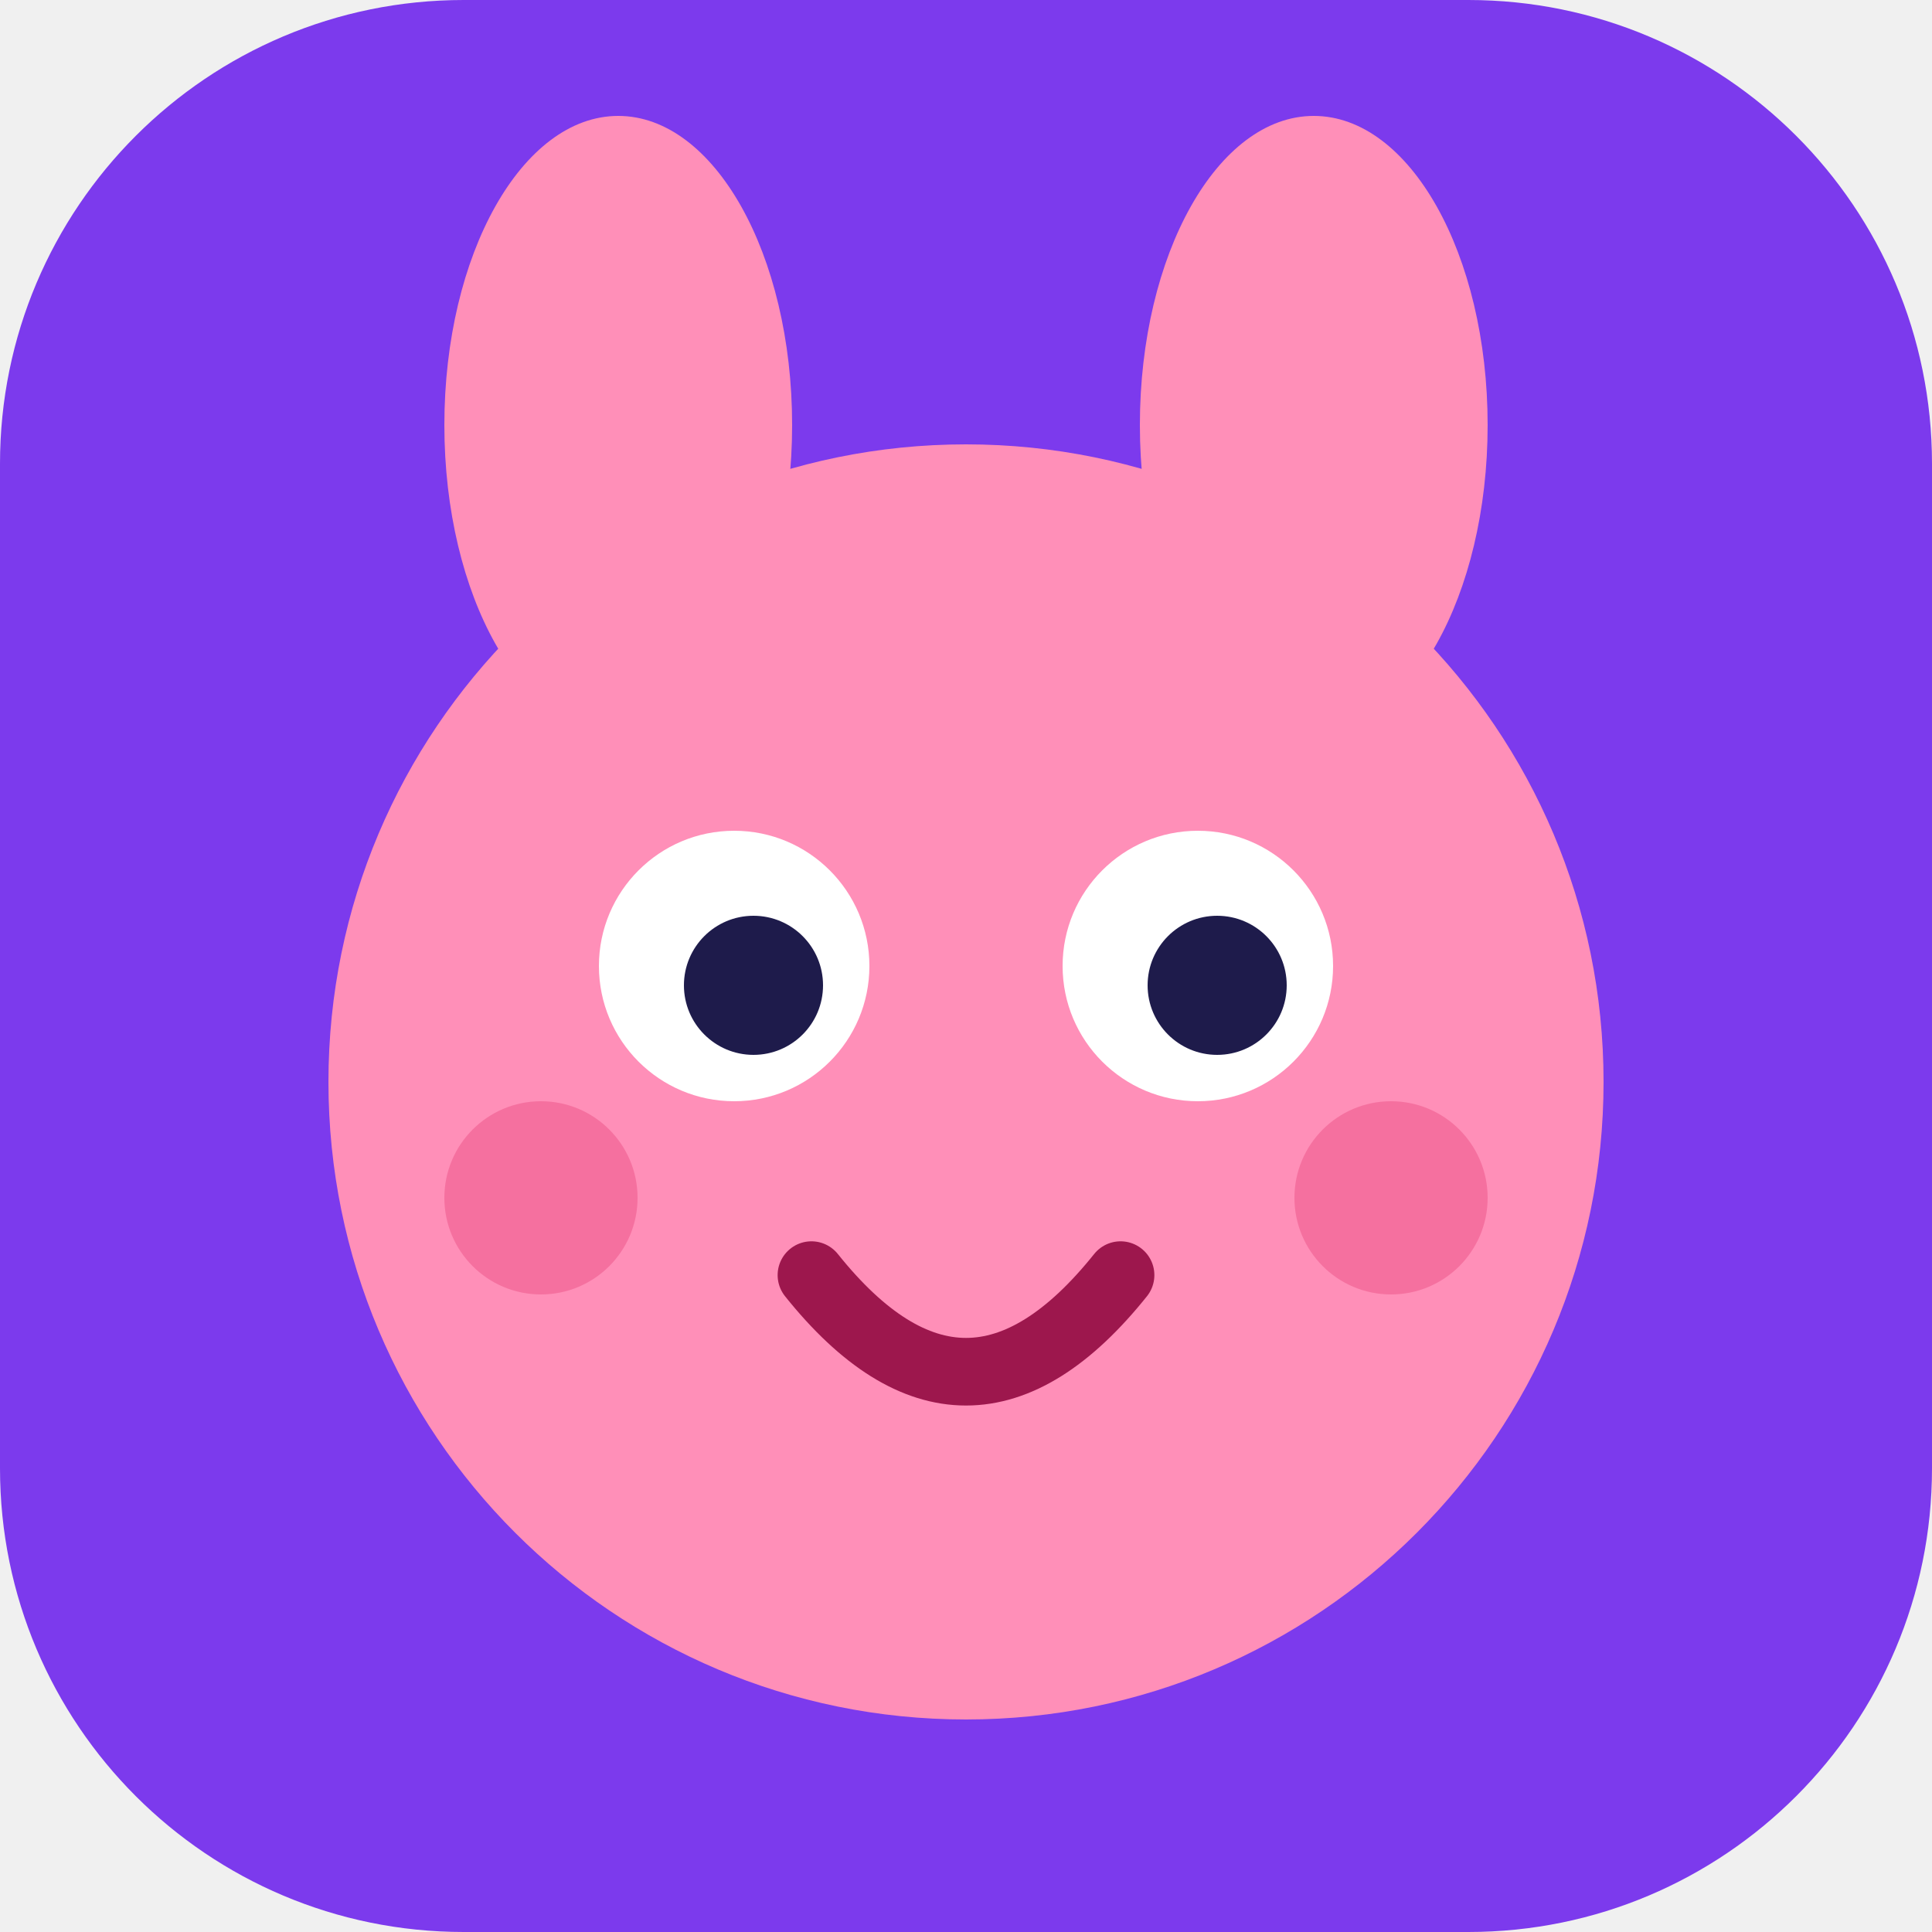
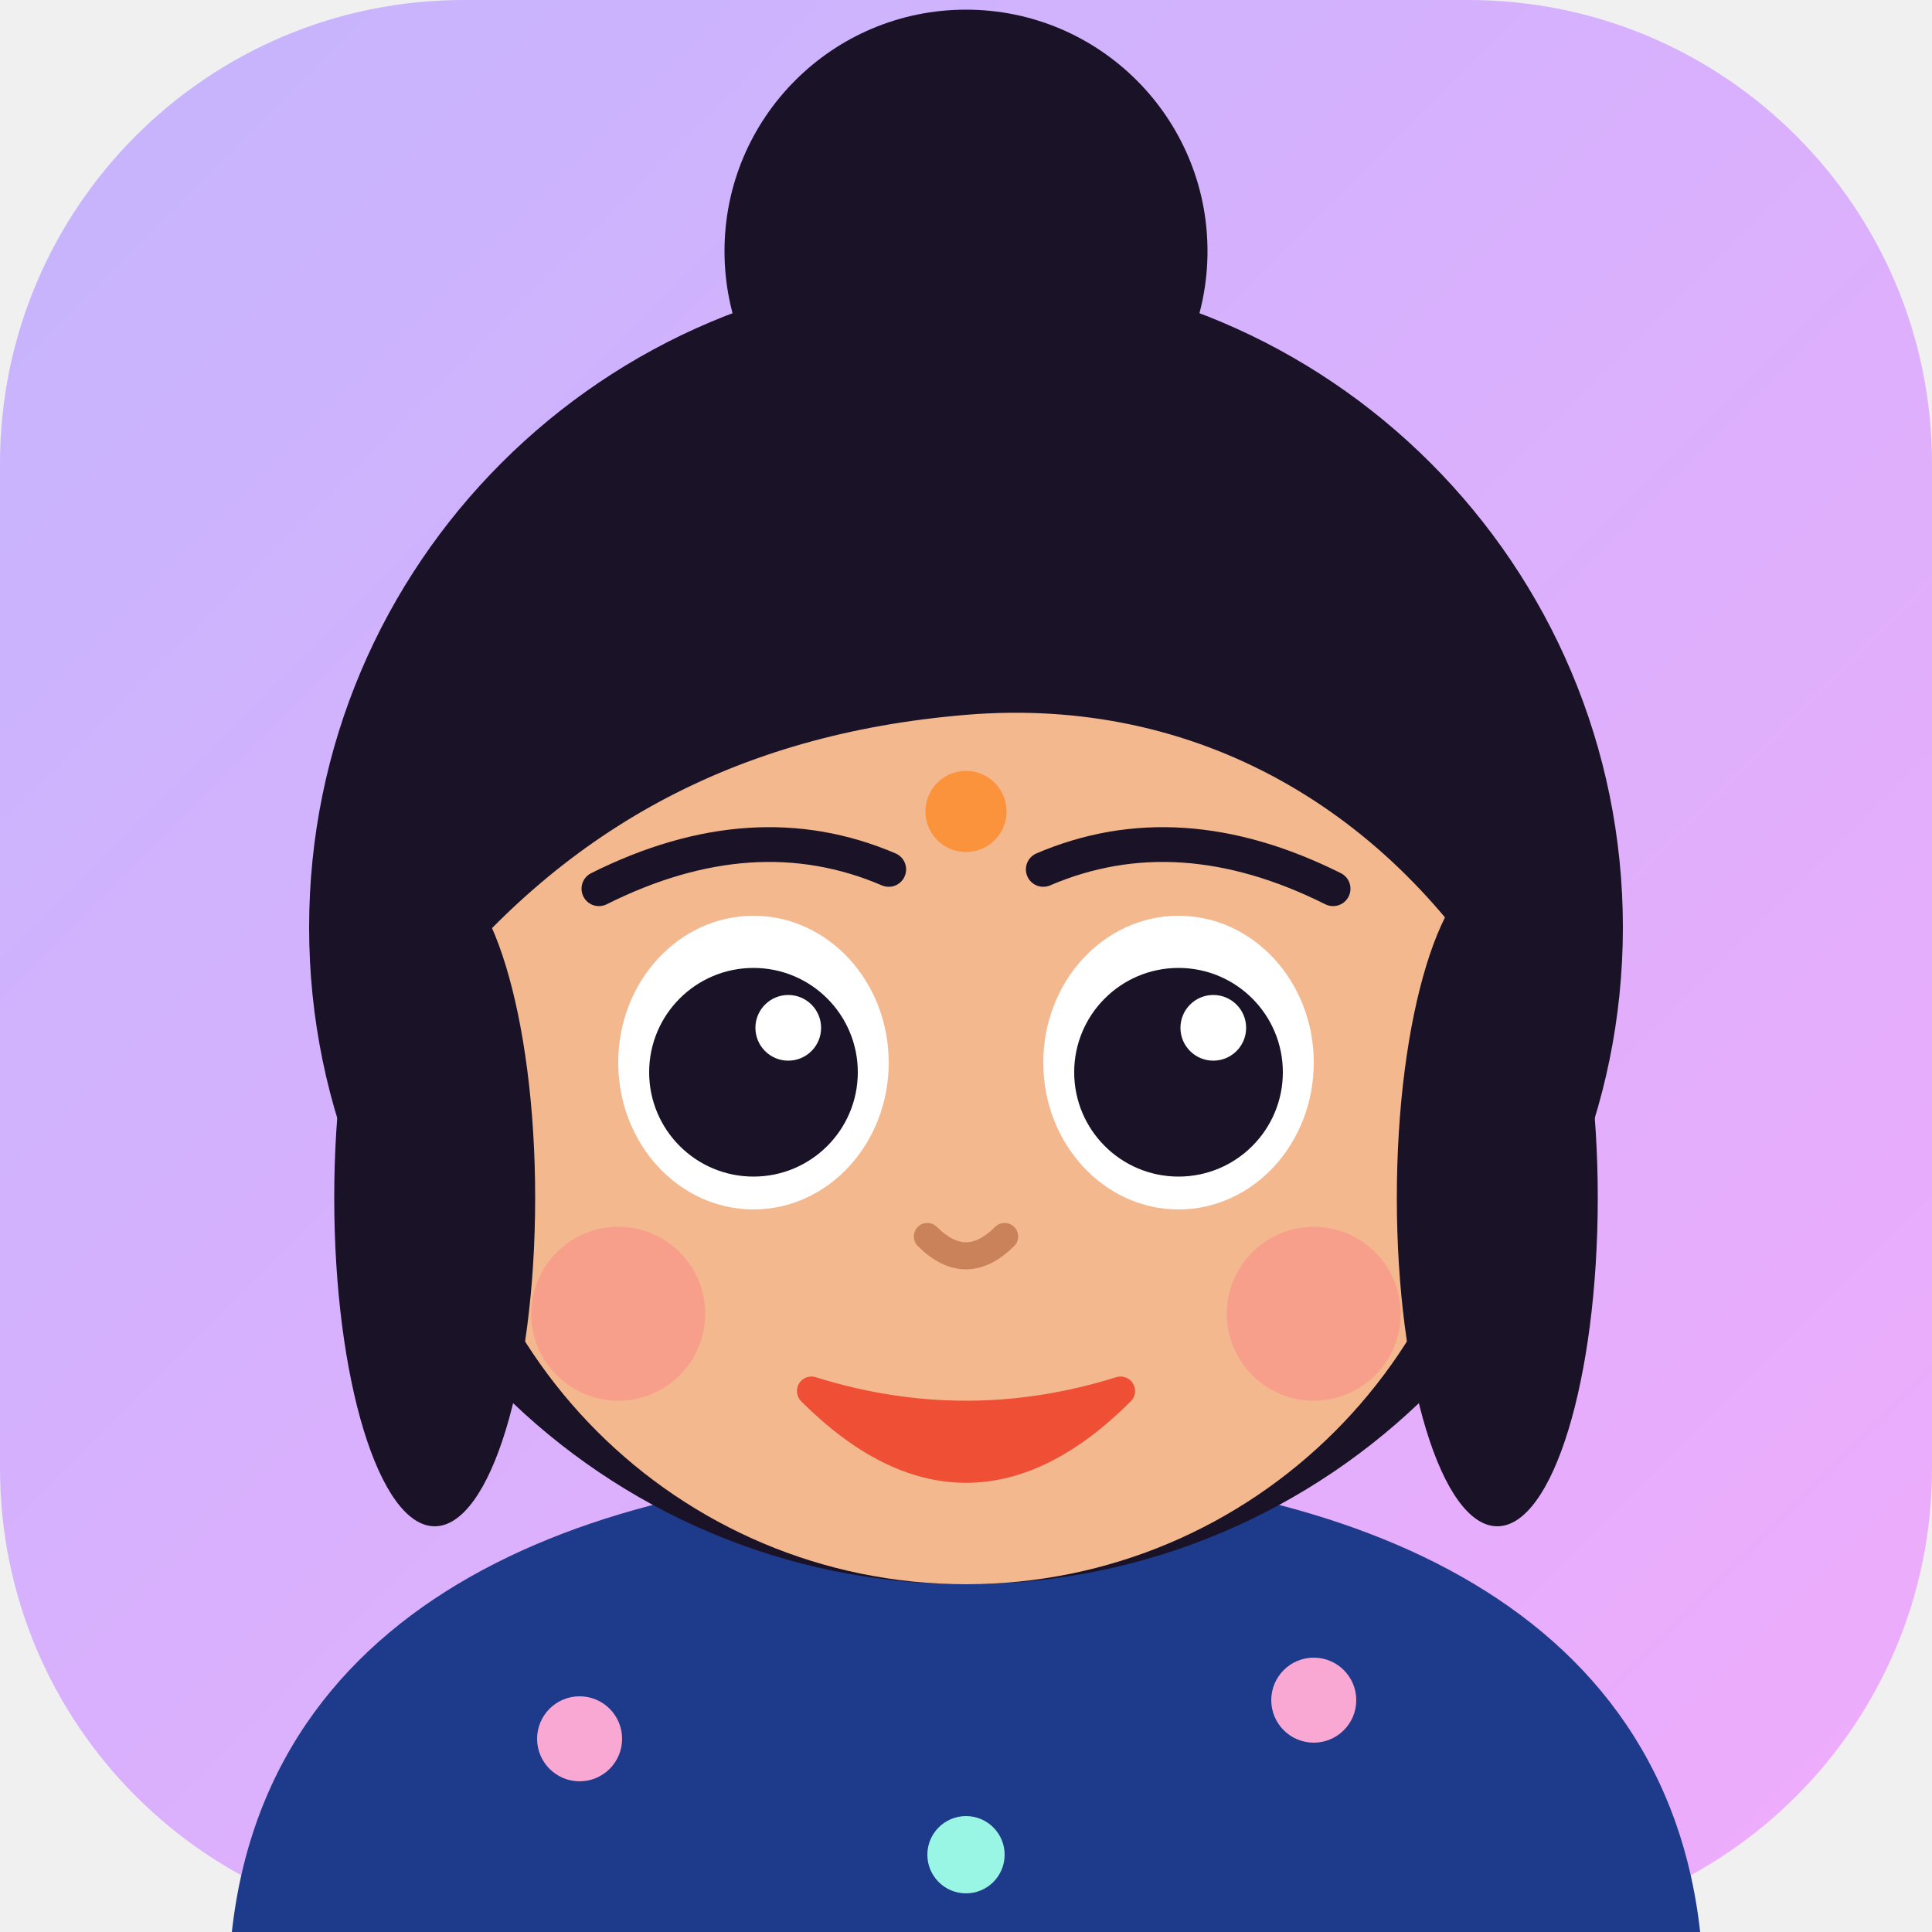
<svg xmlns="http://www.w3.org/2000/svg" viewBox="0 0 100 100">
-   <rect width="100" height="100" rx="24" fill="#7c3aed" />
-   <ellipse cx="32" cy="22" rx="9" ry="16" fill="#ff8fb8" />
-   <ellipse cx="68" cy="22" rx="9" ry="16" fill="#ff8fb8" />
-   <circle cx="50" cy="56" r="33" fill="#ff8fb8" />
-   <circle cx="38" cy="50" r="7" fill="#fff" />
-   <circle cx="62" cy="50" r="7" fill="#fff" />
-   <circle cx="39" cy="51" r="3.6" fill="#1e1b4b" />
-   <circle cx="63" cy="51" r="3.6" fill="#1e1b4b" />
-   <circle cx="28" cy="62" r="5" fill="#f5709f" />
-   <circle cx="72" cy="62" r="5" fill="#f5709f" />
-   <path d="M42 66 Q50 76 58 66" stroke="#9d174d" stroke-width="3.5" fill="none" stroke-linecap="round" />
+   <defs>
+     <linearGradient id="mf-bg" x1="0" y1="0" x2="1" y2="1">
+       <stop offset="0" stop-color="#c4b5fd" />
+       <stop offset="1" stop-color="#f0abfc" />
+     </linearGradient>
+   </defs>
+   <rect width="100" height="100" rx="24" fill="url(#mf-bg)" />
+   <path d="M12 100 C14 82 32 76 50 76 C68 76 86 82 88 100Z" fill="#1e3a8a" />
+   <circle cx="30" cy="90" r="2.2" fill="#f9a8d4" />
+   <circle cx="68" cy="88" r="2.2" fill="#f9a8d4" />
+   <circle cx="50" cy="96" r="2" fill="#99f6e4" />
+   <rect x="43" y="68" width="14" height="12" rx="5" fill="#e9a577" />
+   <circle cx="50" cy="48" r="34" fill="#1a1226" />
+   <circle cx="50" cy="13" r="12.5" fill="#1a1226" />
+   <rect x="42" y="22" width="16" height="4" rx="2" fill="#f472b6" />
+   <ellipse cx="50" cy="55" rx="27" ry="27" fill="#f4b88f" />
+   <path d="M22 52 C18 22 40 18 50 20 C64 18 82 26 78 52 C72 42 62 36 50 37 C38 38 29 43 22 52Z" fill="#1a1226" />
+   <ellipse cx="22.5" cy="62" rx="5.2" ry="17" fill="#1a1226" />
+   <ellipse cx="77.5" cy="62" rx="5.2" ry="17" fill="#1a1226" />
+   <g>
+     <ellipse cx="39" cy="55" rx="7" ry="7.6" fill="#fff" />
+     <circle cx="39" cy="55.5" r="5.4" fill="#1a1226" />
+     <circle cx="40.8" cy="53.2" r="1.7" fill="#fff" />
+   </g>
+   <g>
+     <ellipse cx="61" cy="55" rx="7" ry="7.6" fill="#fff" />
+     <circle cx="61" cy="55.5" r="5.4" fill="#1a1226" />
+     <circle cx="62.8" cy="53.2" r="1.7" fill="#fff" />
+   </g>
+   <path d="M31 46 Q39 42 46 45 M54 45 Q61 42 69 46" stroke="#1a1226" stroke-width="1.8" fill="none" stroke-linecap="round" />
+   <circle cx="50" cy="42" r="2.1" fill="#fb923c" />
+   <circle cx="32" cy="68" r="4.5" fill="#fb7185" opacity=".35" />
+   <circle cx="68" cy="68" r="4.5" fill="#fb7185" opacity=".35" />
+   <path d="M48 64 Q50 66 52 64" stroke="#c9825a" stroke-width="1.4" fill="none" stroke-linecap="round" />
+   <path d="M42 72 Q50 80 58 72 Q50 74.5 42 72Z" fill="#ef4f35" stroke="#ef4f35" stroke-width="1.5" stroke-linejoin="round" />
</svg>
